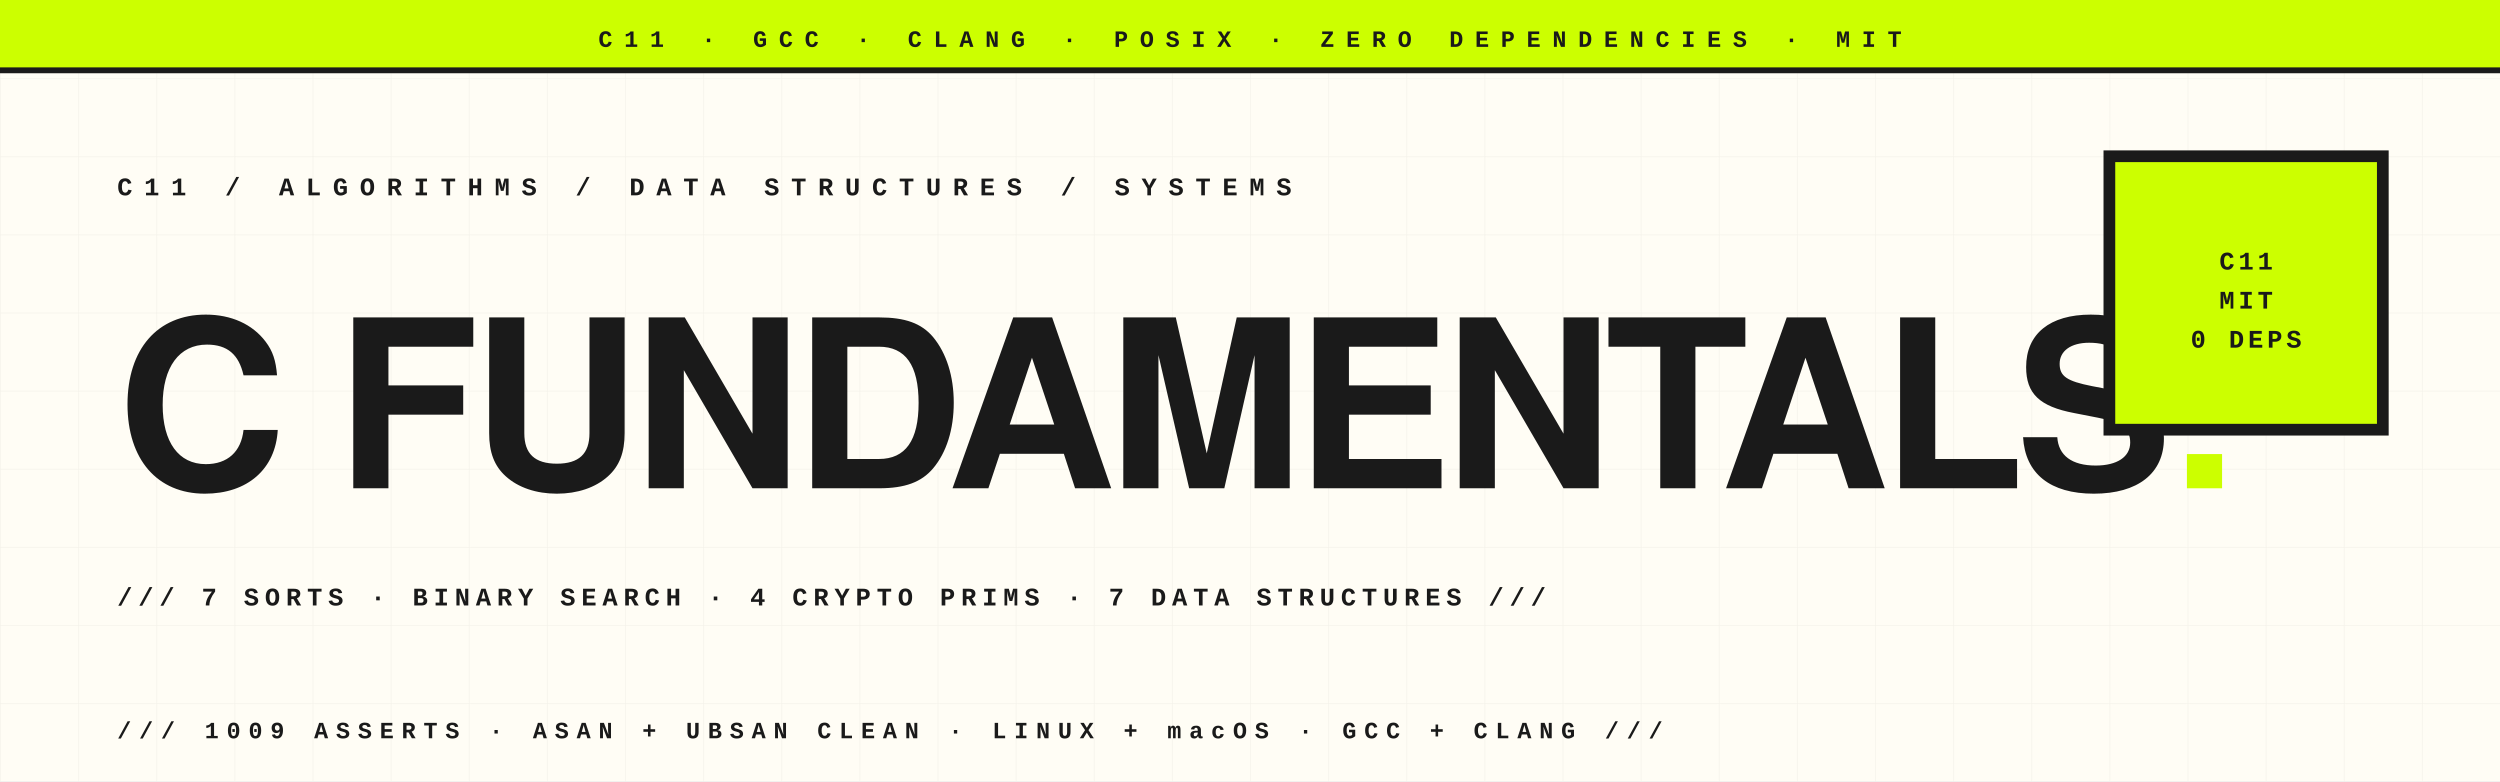
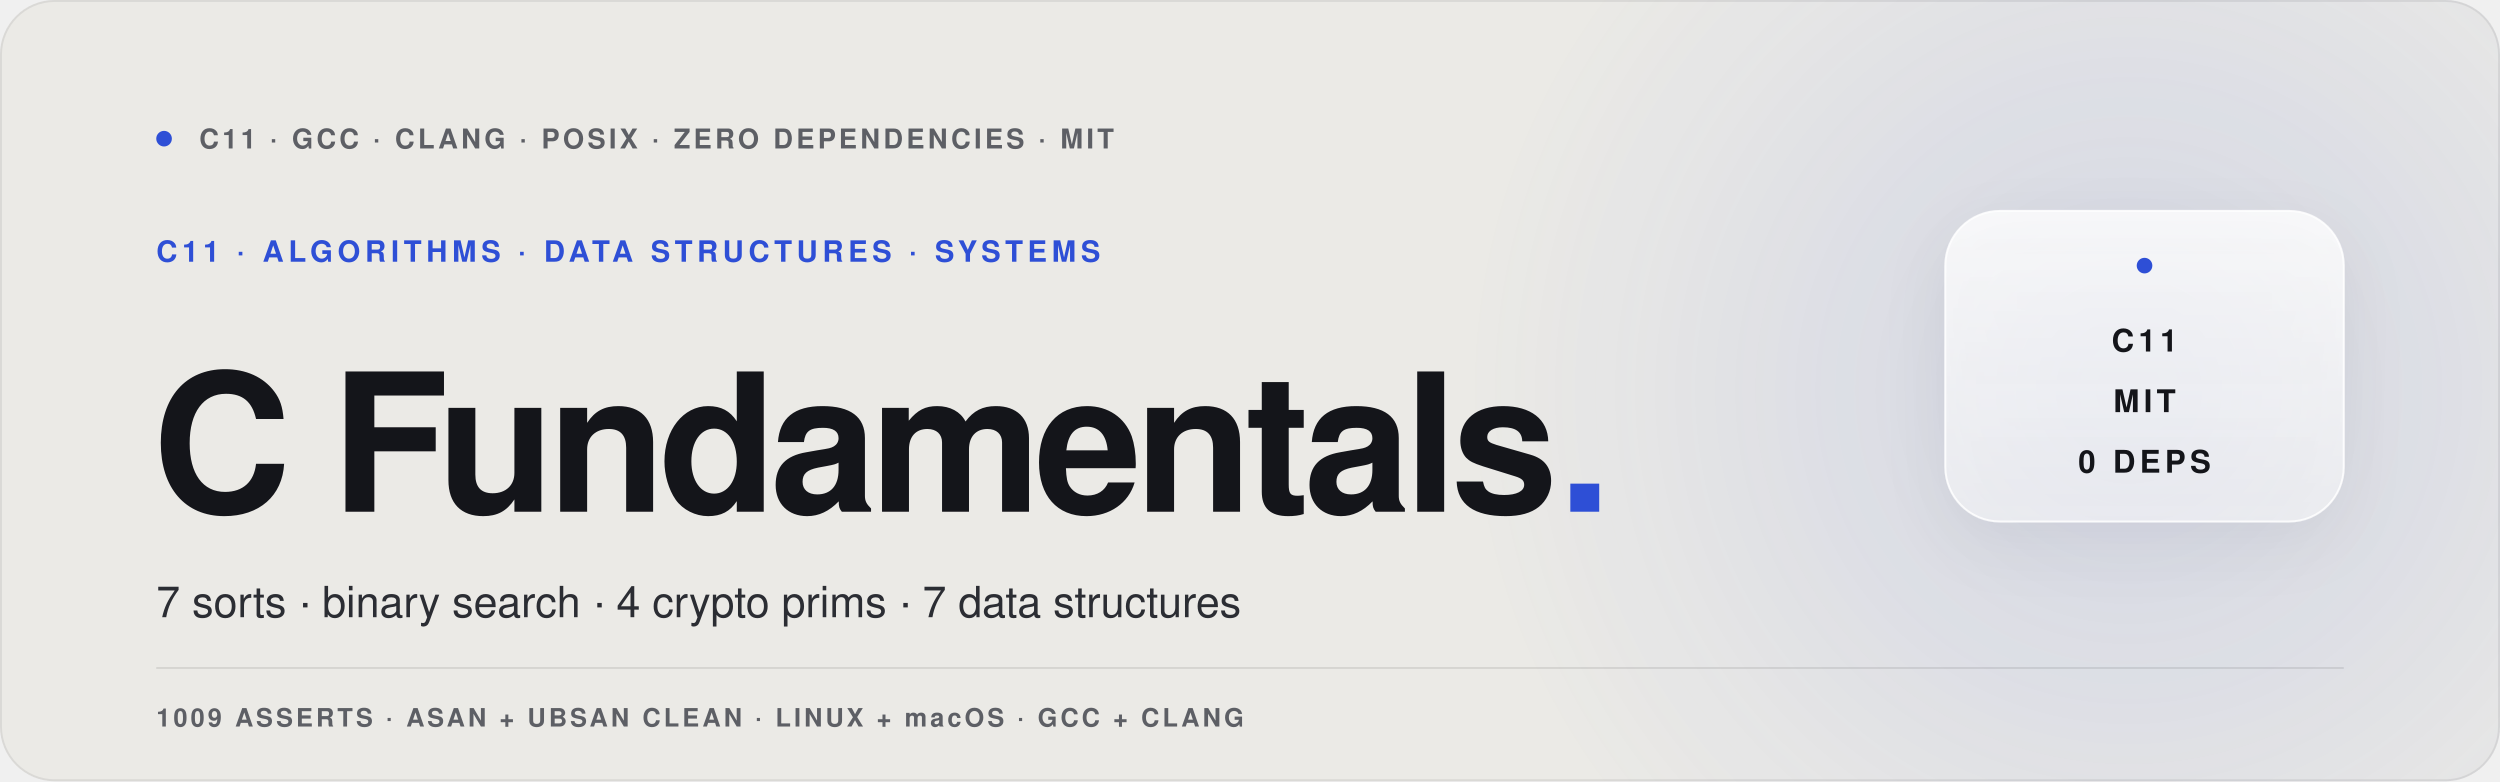
<svg xmlns="http://www.w3.org/2000/svg" viewBox="0 0 1280 400" width="1280" height="400" role="img" aria-label="C Fundamentals">
  <defs>
-     <pattern id="grid" width="40" height="40" patternUnits="userSpaceOnUse">
-       <path d="M 40 0 L 0 0 0 40" fill="none" stroke="#1A1A1A" stroke-width="0.5" stroke-opacity="0.06" />
-     </pattern>
+     <radialGradient id="glow" gradientUnits="userSpaceOnUse" cx="1090" cy="200" r="340">
+       <stop offset="0" stop-color="#2E4FD6" stop-opacity=".13" />
+       <stop offset="1" stop-color="#2E4FD6" stop-opacity="0" />
+     </radialGradient>
+     <linearGradient id="card" x1="0" y1="0" x2="0" y2="1">
+       <stop offset="0" stop-color="#FFFFFF" stop-opacity=".78" />
+       <stop offset="1" stop-color="#FFFFFF" stop-opacity=".46" />
+     </linearGradient>
+     <filter id="lift" x="-30%" y="-30%" width="160%" height="170%">
+       <feDropShadow dx="0" dy="12" stdDeviation="16" flood-color="#14151A" flood-opacity=".10" />
+     </filter>
    <style>
-       .heading { font-family: 'Helvetica Neue', 'Arial Black', Helvetica, Arial, sans-serif; font-weight: 900; }
-       .mono    { font-family: ui-monospace, 'SF Mono', Menlo, Consolas, 'Courier New', monospace; font-weight: 700; }
+       text { font-family: Satoshi,'Helvetica Neue',Helvetica,Arial,'Liberation Sans',sans-serif; }
    </style>
  </defs>
-   <rect width="1280" height="400" fill="#FFFDF5" />
-   <rect width="1280" height="400" fill="url(#grid)" />
-   <rect x="0" y="0" width="1280" height="36" fill="#CCFF00" />
-   <line x1="0" y1="36" x2="1280" y2="36" stroke="#1A1A1A" stroke-width="3" />
-   <text class="mono" x="640" y="24" text-anchor="middle" font-size="12" fill="#1A1A1A" letter-spacing="6">C11 · GCC · CLANG · POSIX · ZERO DEPENDENCIES · MIT</text>
-   <text class="mono" x="60" y="100" font-size="13" fill="#1A1A1A" letter-spacing="6">C11 / ALGORITHMS / DATA STRUCTURES / SYSTEMS</text>
-   <text class="heading" x="60" y="250" font-size="120" fill="#1A1A1A" letter-spacing="-4" textLength="1000" lengthAdjust="spacingAndGlyphs">C FUNDAMENTALS<tspan fill="#CCFF00">.</tspan>
+   <rect width="1280" height="400" rx="28" fill="#EBEAE6" />
+   <rect width="1280" height="400" rx="28" fill="url(#glow)" />
+   <rect x="0.5" y="0.5" width="1279" height="399" rx="27.5" fill="none" stroke="#14151A" stroke-opacity=".08" />
+   <circle cx="84" cy="71" r="4" fill="#2E4FD6" />
+   <text x="102" y="76" font-size="14" font-weight="600" letter-spacing="1.68" fill="#5D5F65">C11 · GCC · CLANG · POSIX · ZERO DEPENDENCIES · MIT</text>
+   <text x="80" y="134" font-size="15" font-weight="700" letter-spacing="2.40" fill="#2E4FD6">C11 · ALGORITHMS · DATA STRUCTURES · SYSTEMS</text>
+   <text x="78" y="262" font-size="98.5" font-weight="700" letter-spacing="-3.45" fill="#14151A">C Fundamentals<tspan fill="#2E4FD6">.</tspan>
  </text>
-   <text class="mono" x="60" y="310" font-size="13" fill="#1A1A1A" letter-spacing="3">/// 7 SORTS · BINARY SEARCH · 4 CRYPTO PRIMS · 7 DATA STRUCTURES ///</text>
-   <rect x="1080" y="80" width="140" height="140" fill="#CCFF00" stroke="#1A1A1A" stroke-width="6" />
-   <text class="mono" x="1150" y="138" text-anchor="middle" font-size="13" fill="#1A1A1A" letter-spacing="2">C11</text>
-   <text class="mono" x="1150" y="158" text-anchor="middle" font-size="13" fill="#1A1A1A" letter-spacing="2">MIT</text>
-   <text class="mono" x="1150" y="178" text-anchor="middle" font-size="13" fill="#1A1A1A" letter-spacing="2">0 DEPS</text>
-   <text class="mono" x="60" y="378" font-size="12" fill="#1A1A1A" letter-spacing="4">/// 1009 ASSERTS · ASAN + UBSAN CLEAN · LINUX + macOS · GCC + CLANG ///</text>
+   <text x="80" y="316" font-size="22" font-weight="500" fill="#2B2D33">7 sorts · binary search · 4 crypto prims · 7 data structures</text>
+   <line x1="80" y1="342" x2="1200" y2="342" stroke="#14151A" stroke-opacity=".10" />
+   <text x="80" y="372" font-size="13" font-weight="600" letter-spacing="1.56" fill="#5D5F65">1009 ASSERTS · ASAN + UBSAN CLEAN · LINUX + macOS · GCC + CLANG</text>
+   <g filter="url(#lift)">
+     <rect x="996" y="108" width="204" height="159" rx="28" fill="url(#card)" stroke="#FFFFFF" stroke-opacity=".85" />
+   </g>
+   <circle cx="1098" cy="136" r="4" fill="#2E4FD6" />
+   <text x="1098" y="180" text-anchor="middle" font-size="16" font-weight="700" letter-spacing="2.2" fill="#14151A">C11</text>
+   <text x="1098" y="211" text-anchor="middle" font-size="16" font-weight="700" letter-spacing="2.2" fill="#14151A">MIT</text>
+   <text x="1098" y="242" text-anchor="middle" font-size="16" font-weight="700" letter-spacing="2.2" fill="#14151A">0 DEPS</text>
</svg>
